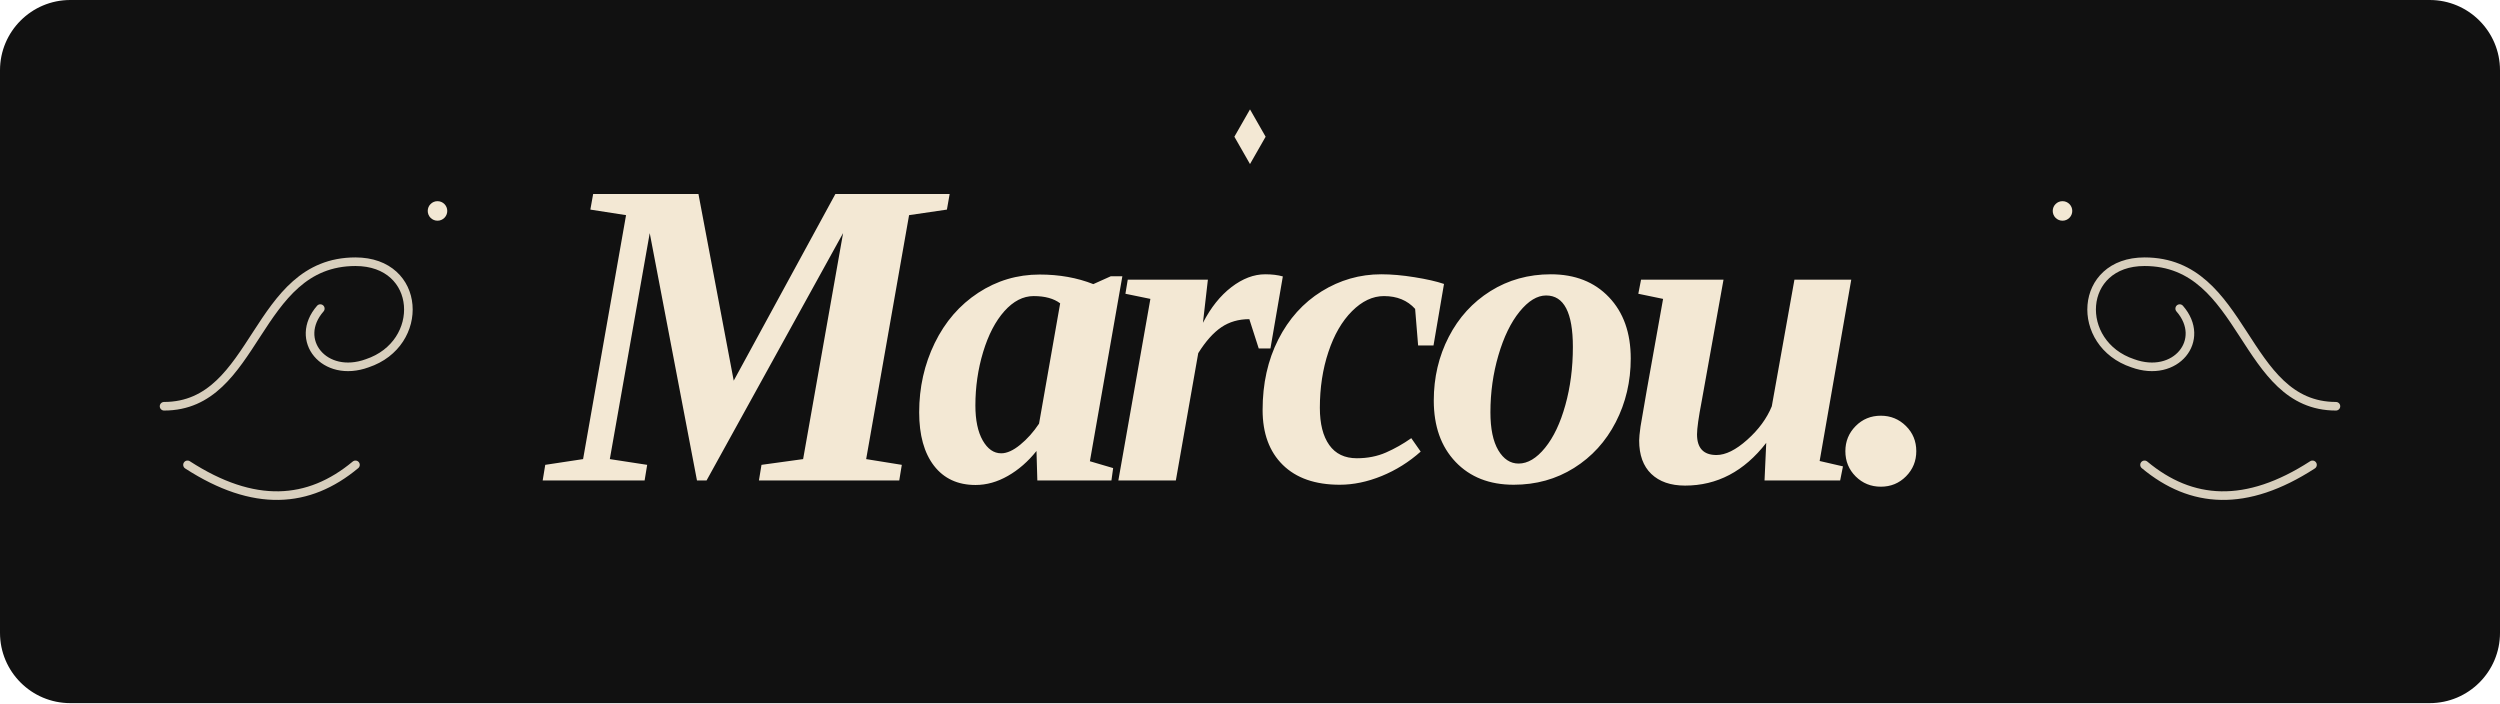
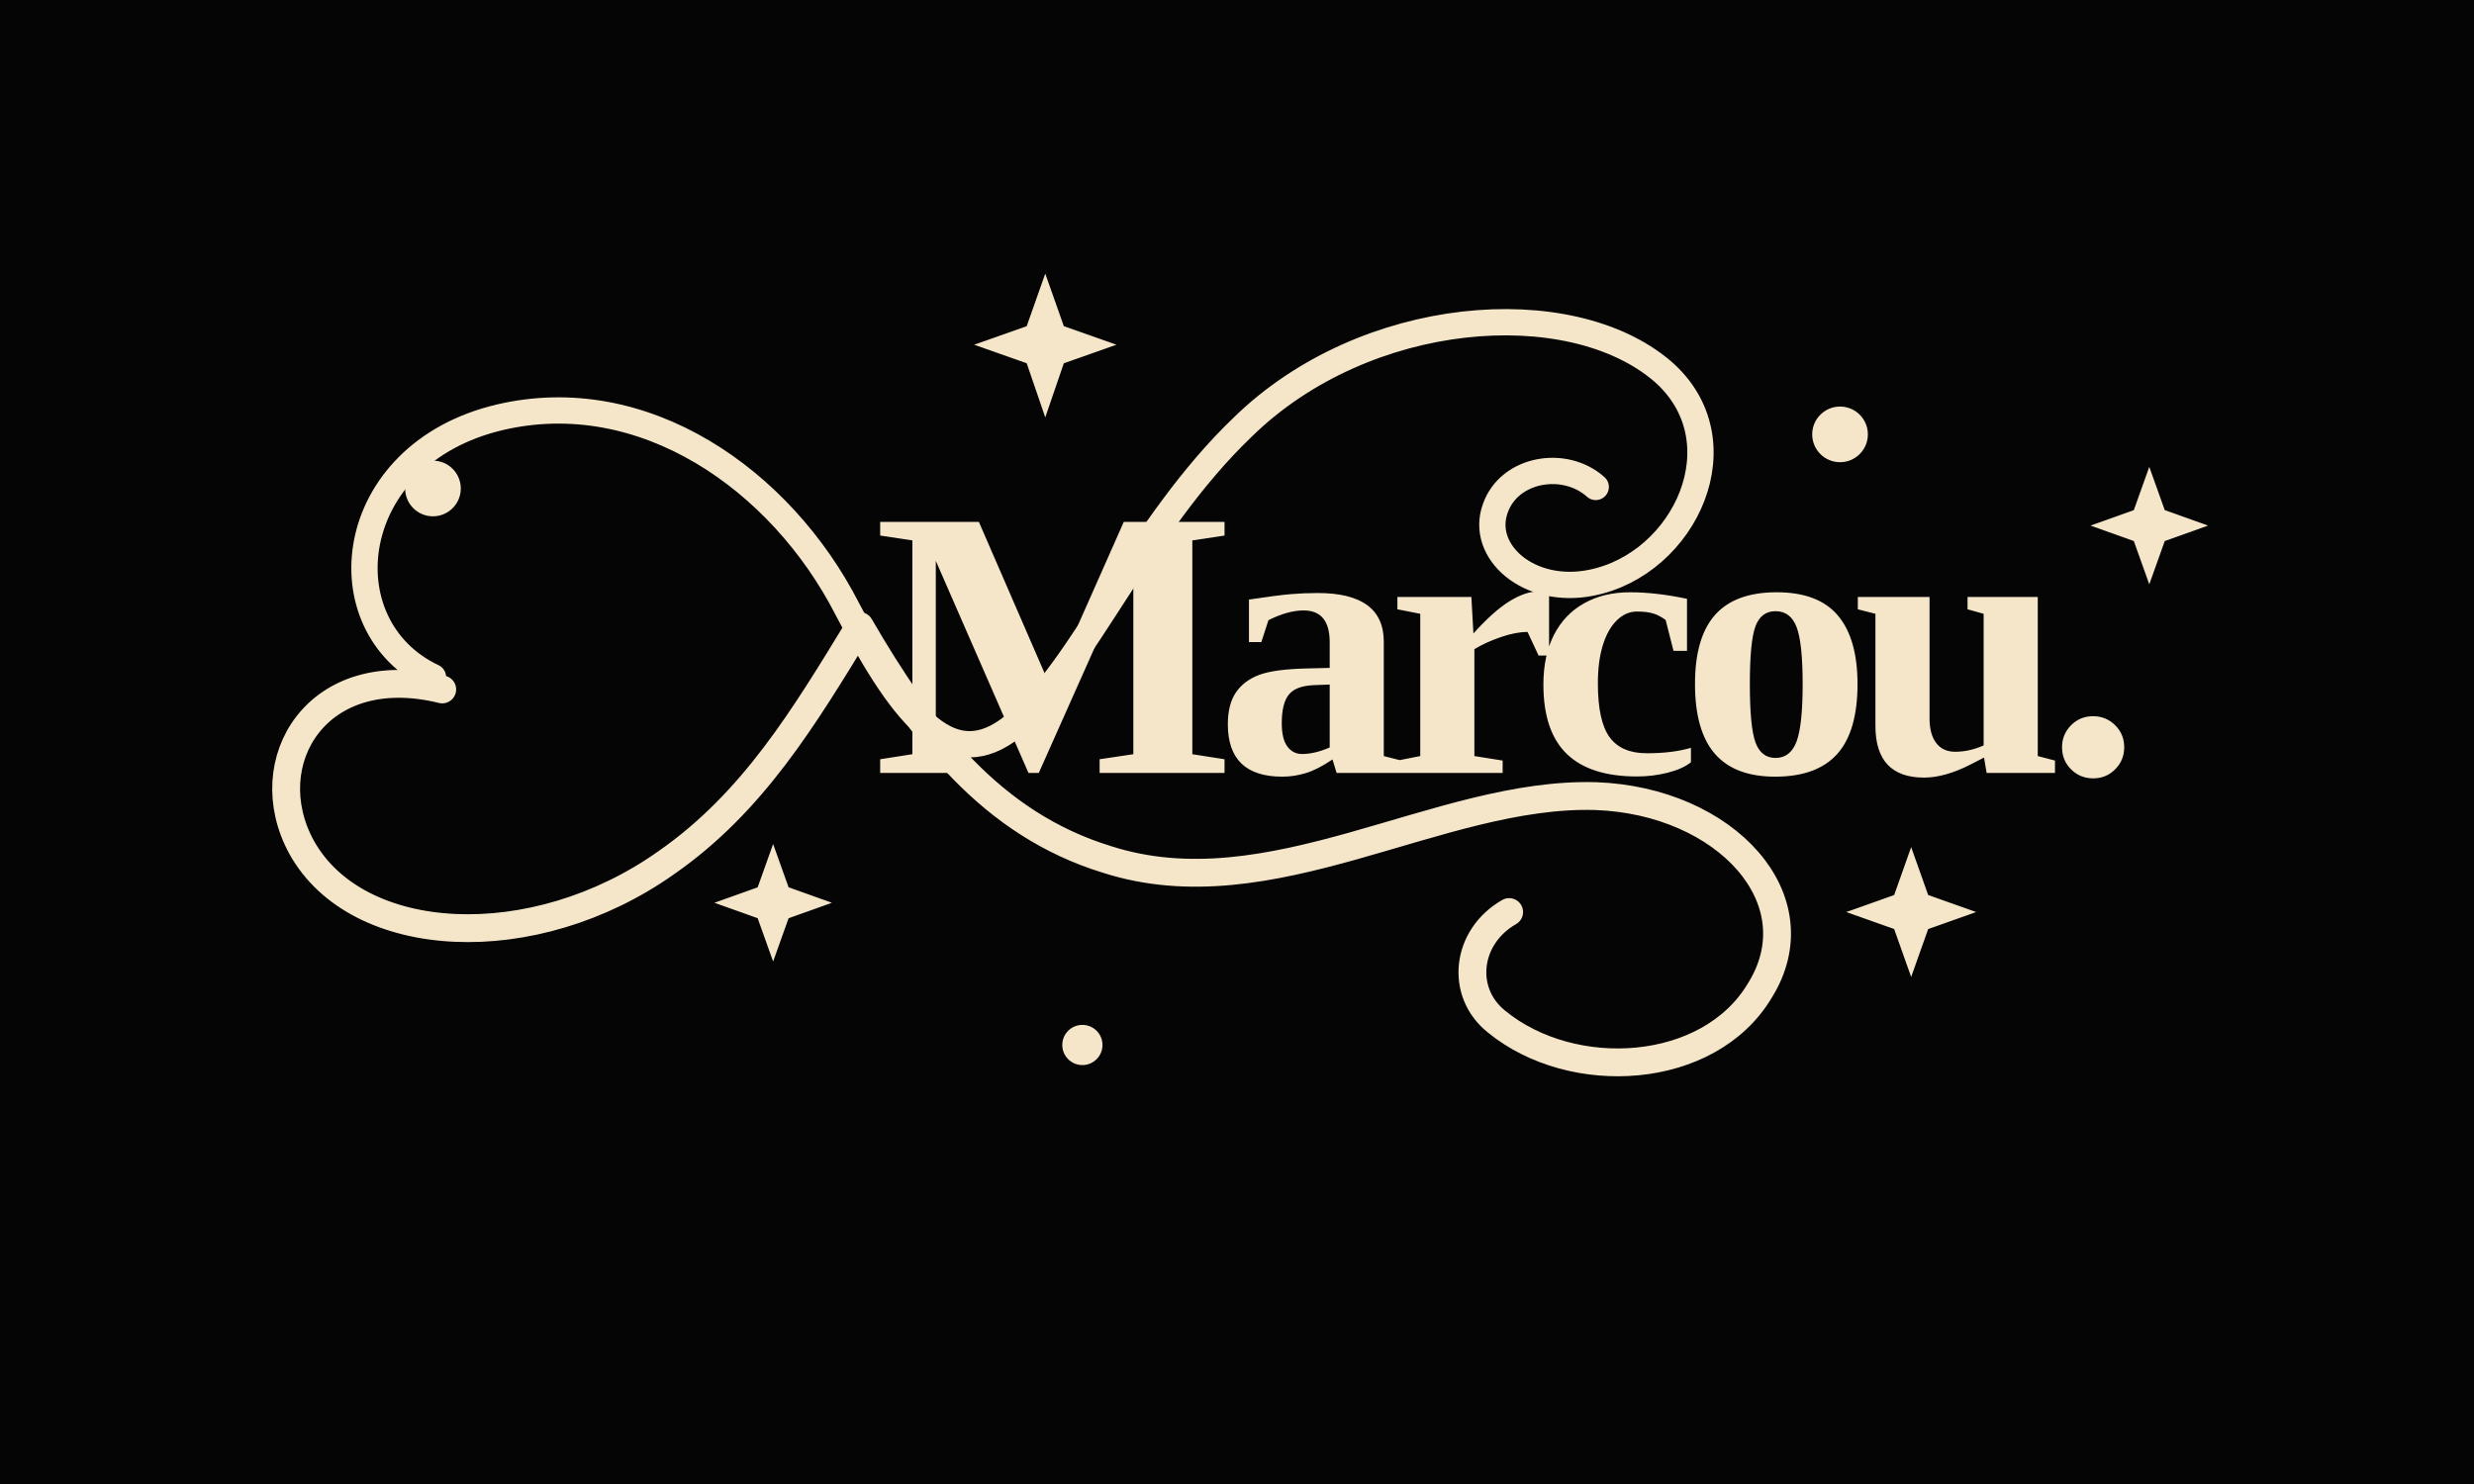
- <svg xmlns="http://www.w3.org/2000/svg" viewBox="0 0 640 180" role="img" aria-labelledby="title desc">
-   <rect width="640" height="180" rx="18" fill="#111111" />
-   <g fill="none" stroke="#f3e8d4" stroke-width="2.2" stroke-linecap="round" opacity=".88">
-     <path d="M42 104 C66 104 65 67 91 67 C108 67 109 88 94 93 C83 97 75 87 82 79" />
-     <path d="M598 104 C574 104 575 67 549 67 C532 67 531 88 546 93 C557 97 565 87 558 79" />
-     <path d="M48 119 C65 130 79 129 91 119" />
-     <path d="M592 119 C575 130 561 129 549 119" />
+ <svg xmlns="http://www.w3.org/2000/svg" viewBox="0 0 1600 960" role="img" aria-labelledby="title desc">
+   <rect width="1600" height="960" fill="#050505" />
+   <g fill="none" stroke="#f5e6c9" stroke-linecap="round" stroke-linejoin="round">
+     <path d="M280 438       C210 405 222 294 323 270       C416 248 505 310 548 394       C586 467 616 501 655 470       C700 433 737 340 804 276       C883 199 1015 189 1075 240       C1127 285 1090 365 1029 377       C989 385 957 357 967 329       C976 303 1012 297 1032 315" stroke-width="17" />
+     <path d="M286 446       C205 426 165 493 195 548       C231 613 345 619 431 558       C487 519 520 464 556 405       C596 474 641 533 716 556       C822 590 930 512 1032 515       C1116 518 1175 582 1138 641       C1105 696 1017 701 968 661       C944 642 948 606 976 590" stroke-width="18" />
  </g>
-   <text x="320" y="123" text-anchor="middle" fill="#f3e8d4" font-family="Georgia, 'Times New Roman', serif" font-size="112" font-style="italic" font-weight="700" letter-spacing="-6">Marcou.</text>
-   <g fill="#f3e8d4">
-     <circle cx="112" cy="54" r="2.5" />
-     <circle cx="528" cy="54" r="2.5" />
-     <path d="M320 28 l4 7 -4 7 -4 -7z" />
+   <text x="565" y="500" fill="#f5e6c9" font-family="'Bodoni 72', Didot, 'Times New Roman', Georgia, serif" font-size="248" font-weight="700" letter-spacing="-13">Marcou.</text>
+   <g fill="#f5e6c9">
+     <circle cx="280" cy="316" r="18" />
+     <circle cx="700" cy="676" r="13" />
+     <circle cx="1190" cy="281" r="18" />
+     <path d="M676 177 L688 211 L722 223 L688 235 L676 270 L664 235 L630 223 L664 211 Z" />
+     <path d="M1390 302 L1400 330 L1428 340 L1400 350 L1390 378 L1380 350 L1352 340 L1380 330 Z" />
+     <path d="M1236 548 L1247 579 L1278 590 L1247 601 L1236 632 L1225 601 L1194 590 L1225 579 Z" />
+     <path d="M500 546 L510 574 L538 584 L510 594 L500 622 L490 594 L462 584 L490 574 Z" />
  </g>
</svg>
